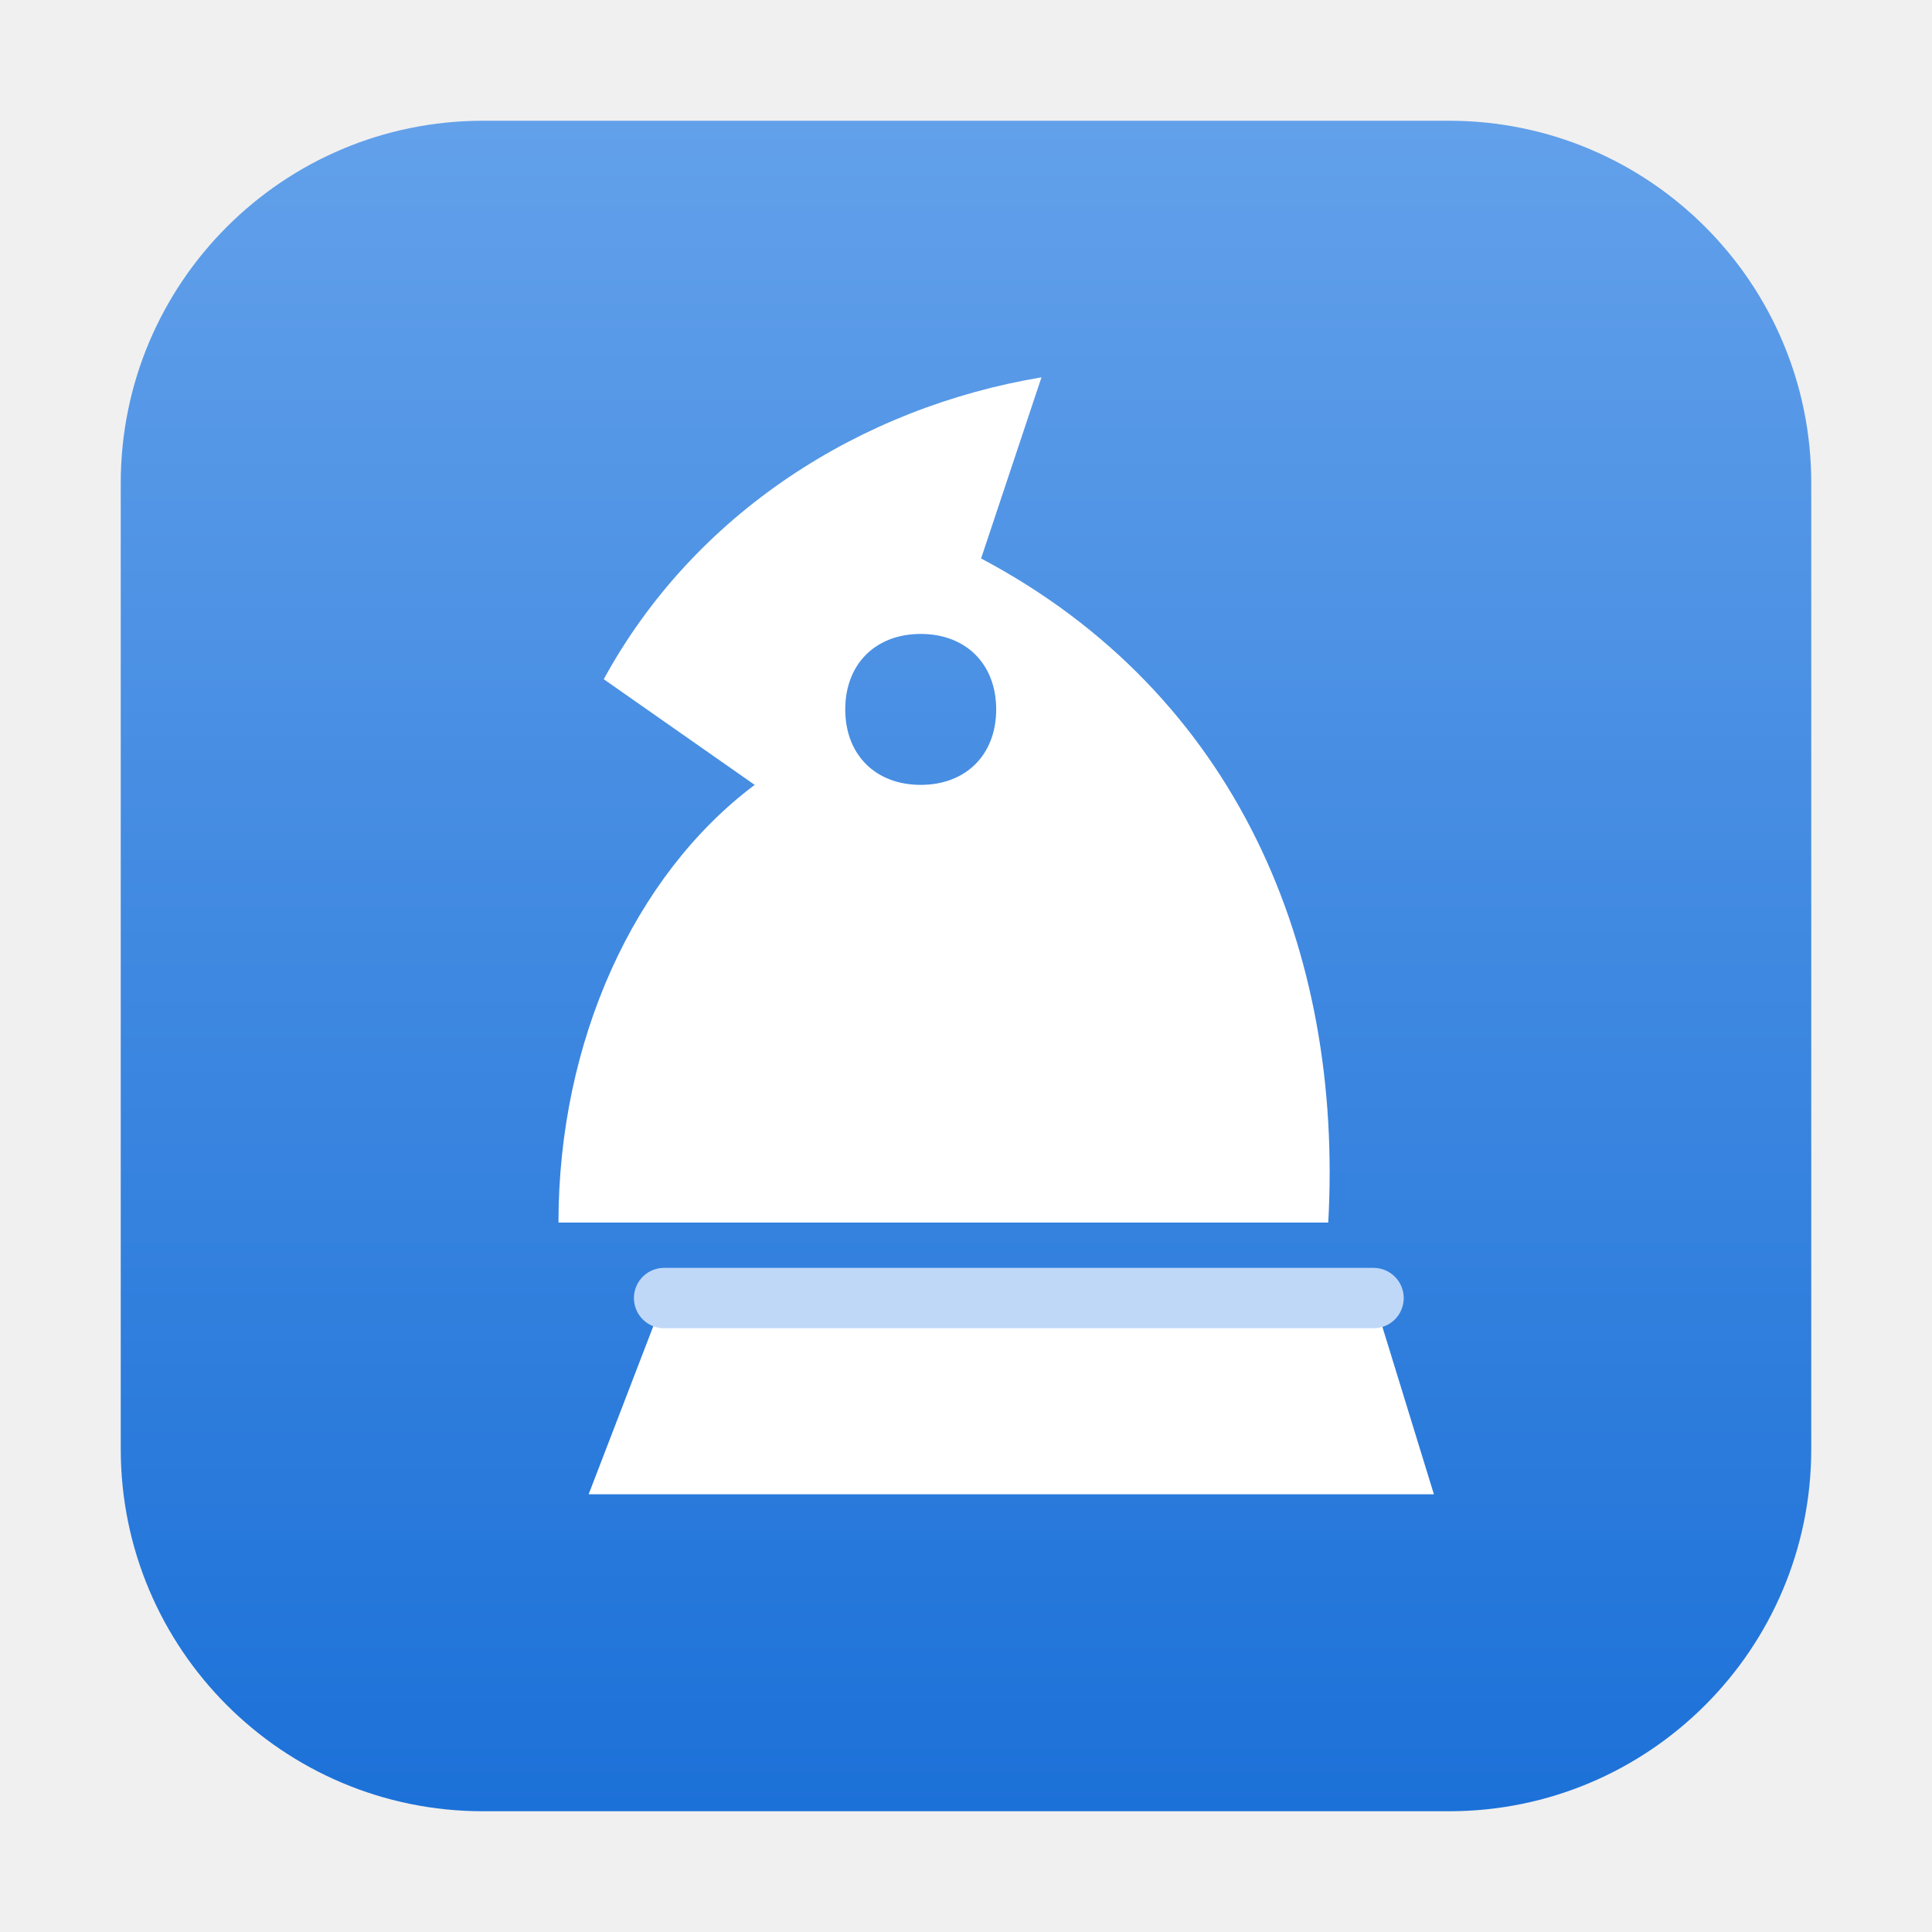
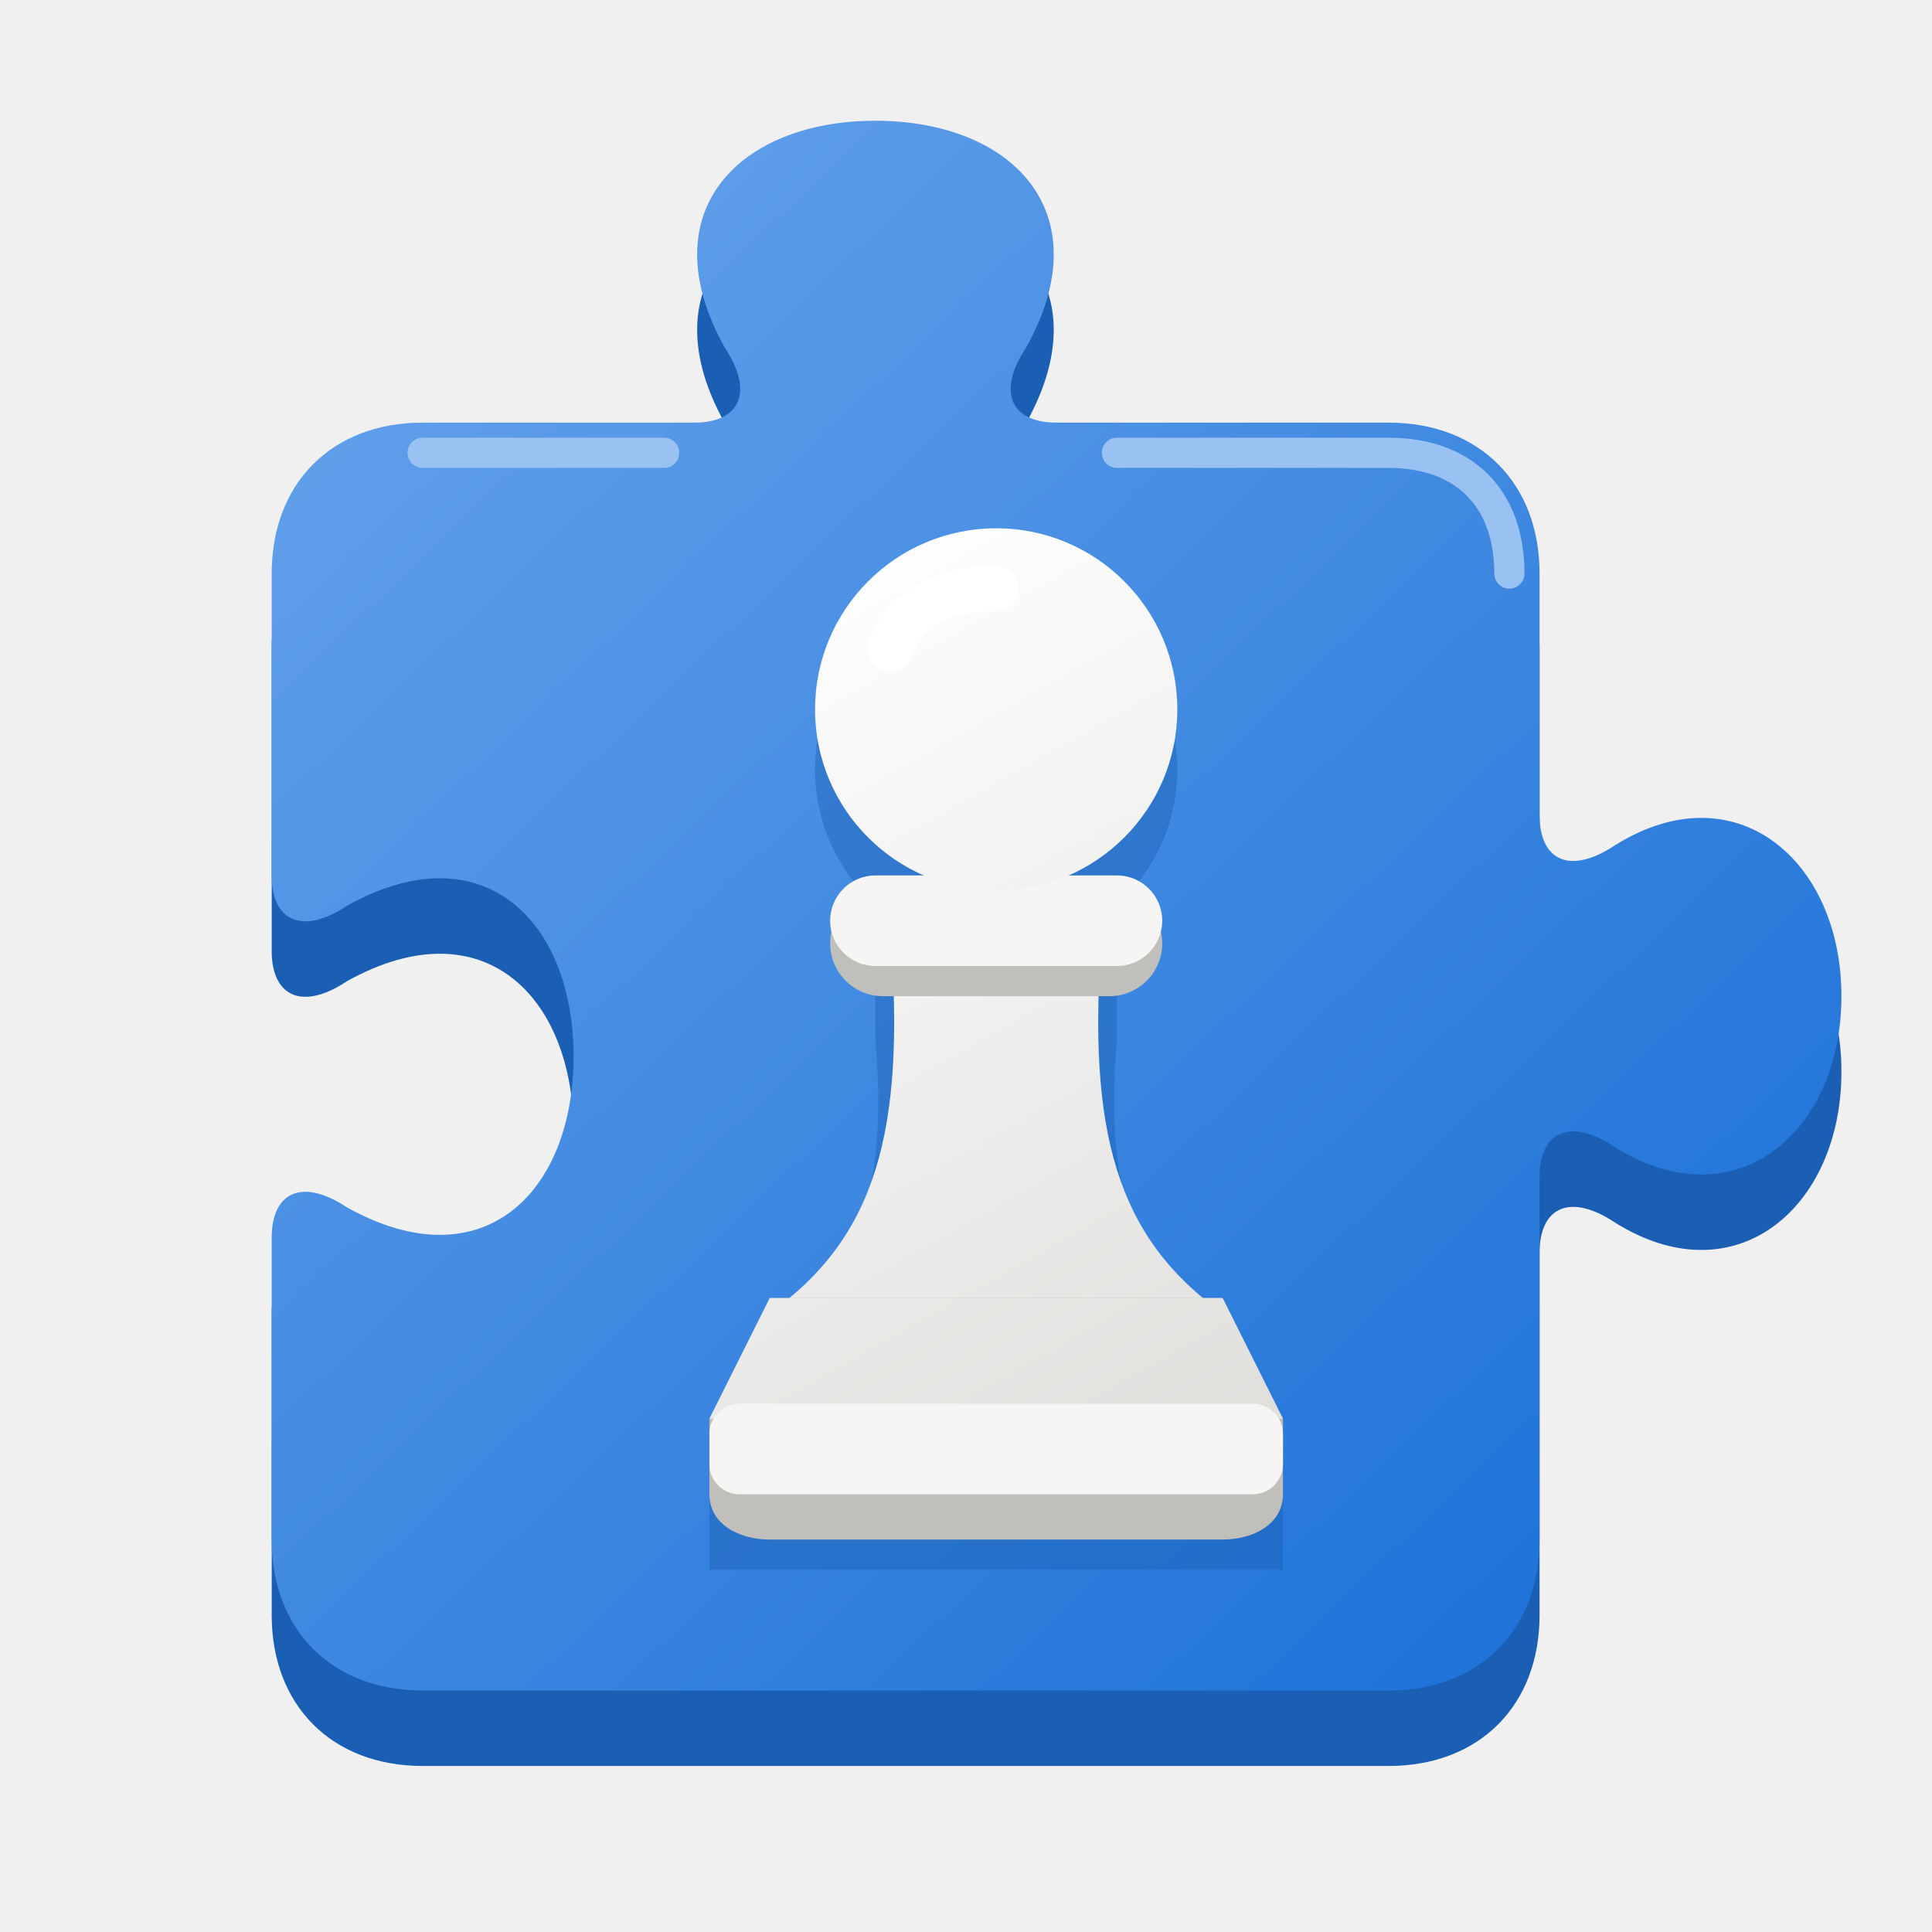
<svg xmlns="http://www.w3.org/2000/svg" width="128" height="128" viewBox="0 0 128 128">
  <defs>
-     <linearGradient id="background" x1="0" y1="0" x2="0" y2="1">
+     <linearGradient id="puzzle" x1="20" y1="24" x2="104" y2="112" gradientUnits="userSpaceOnUse">
      <stop offset="0" stop-color="#62a0ea" />
      <stop offset="1" stop-color="#1c71d8" />
    </linearGradient>
+     <linearGradient id="ivory" x1="48" y1="40" x2="82" y2="100" gradientUnits="userSpaceOnUse">
+       <stop offset="0" stop-color="#ffffff" />
+       <stop offset="1" stop-color="#deddda" />
+     </linearGradient>
+     <path id="tile" d="M28 28H46C49 28 50 26 48 23C43 14 49 8 58 8C67 8 73 14 68 23C66 26 67 28 70 28H92C98 28 102 32 102 38V54C102 57 104 58 107 56C115 51 122 57 122 66C122 75 115 81 107 76C104 74 102 75 102 78V102C102 108 98 112 92 112H28C22 112 18 108 18 102V82C18 79 20 78 23 80C32 85 38 79 38 70C38 61 32 55 23 60C20 62 18 61 18 58V38C18 32 22 28 28 28Z" />
  </defs>
-   <rect x="8" y="8" width="112" height="112" rx="24" fill="url(#background)" />
-   <path d="M39 99h56l-4-13H44zm8-18h41c1-18-6-35-23-44l4-12c-12 2-23 9-29 20l10 7c-8 6-13 17-13 29zm9-34c0-3 2-5 5-5s5 2 5 5-2 5-5 5-5-2-5-5z" fill="#fff" />
-   <path d="M44 86h47" fill="none" stroke="#c0d8f8" stroke-width="4" stroke-linecap="round" />
+   <use href="#tile" transform="translate(0 5)" fill="#1a5fb4" />
+   <use href="#tile" fill="url(#puzzle)" />
+   <path d="M28 30H44M74 30H92C97 30 100 33 100 38" fill="none" stroke="#99c1f1" stroke-width="2" stroke-linecap="round" />
+   <g fill="#1a5fb4" opacity="0.45" transform="translate(0 3)">
+     <circle cx="66" cy="48" r="12" />
+     <path d="M58 60H74V66C73 77 76 83 82 88L85 94V101H47V94L50 88C56 83 59 77 58 66Z" />
+   </g>
+   <path d="M59 62H73C72 75 74 82 81 87H51C58 82 60 75 59 62Z" fill="url(#ivory)" />
+   <rect x="55" y="59" width="22" height="7" rx="3.5" fill="#c0bfbc" />
+   <rect x="55" y="58" width="22" height="6" rx="3" fill="#f6f5f4" />
+   <circle cx="66" cy="47" r="12" fill="url(#ivory)" />
+   <path d="M59 43C60 40 63 39 66 39" fill="none" stroke="#fff" stroke-width="3" stroke-linecap="round" />
+   <path d="M51 86H81L85 94V99C85 101 83 102 81 102H51C49 102 47 101 47 99V94Z" fill="#c0bfbc" />
+   <path d="M51 86H81L85 94H47Z" fill="url(#ivory)" />
+   <rect x="47" y="93" width="38" height="6" rx="2" fill="#f6f5f4" />
</svg>
